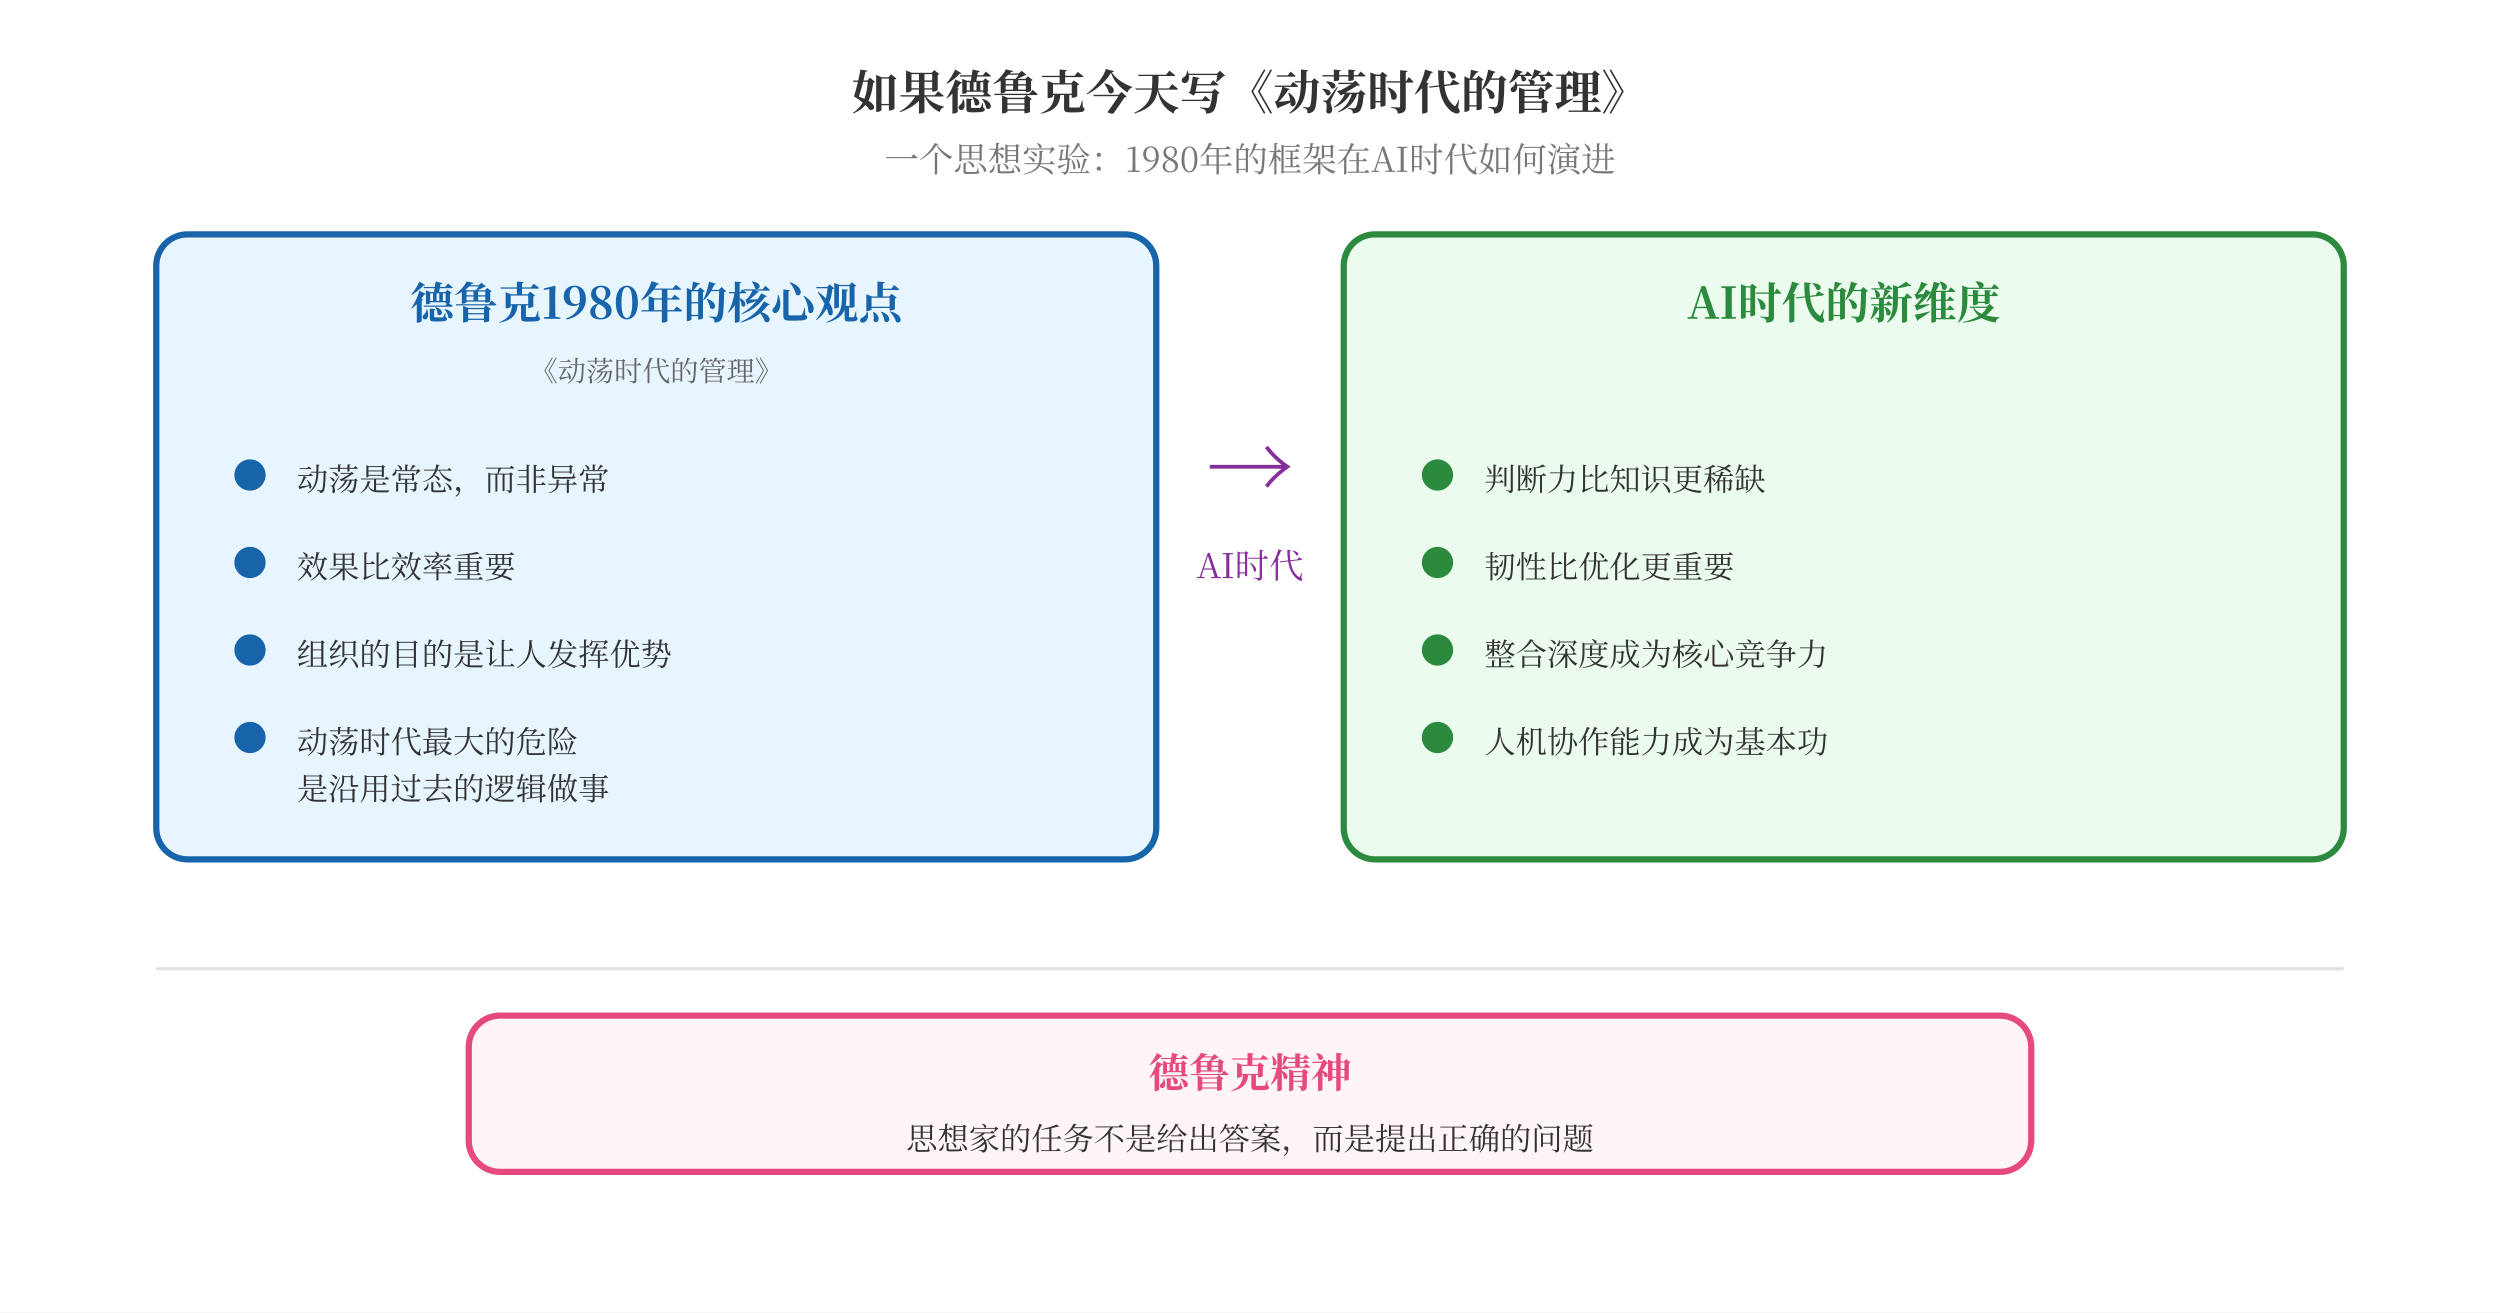
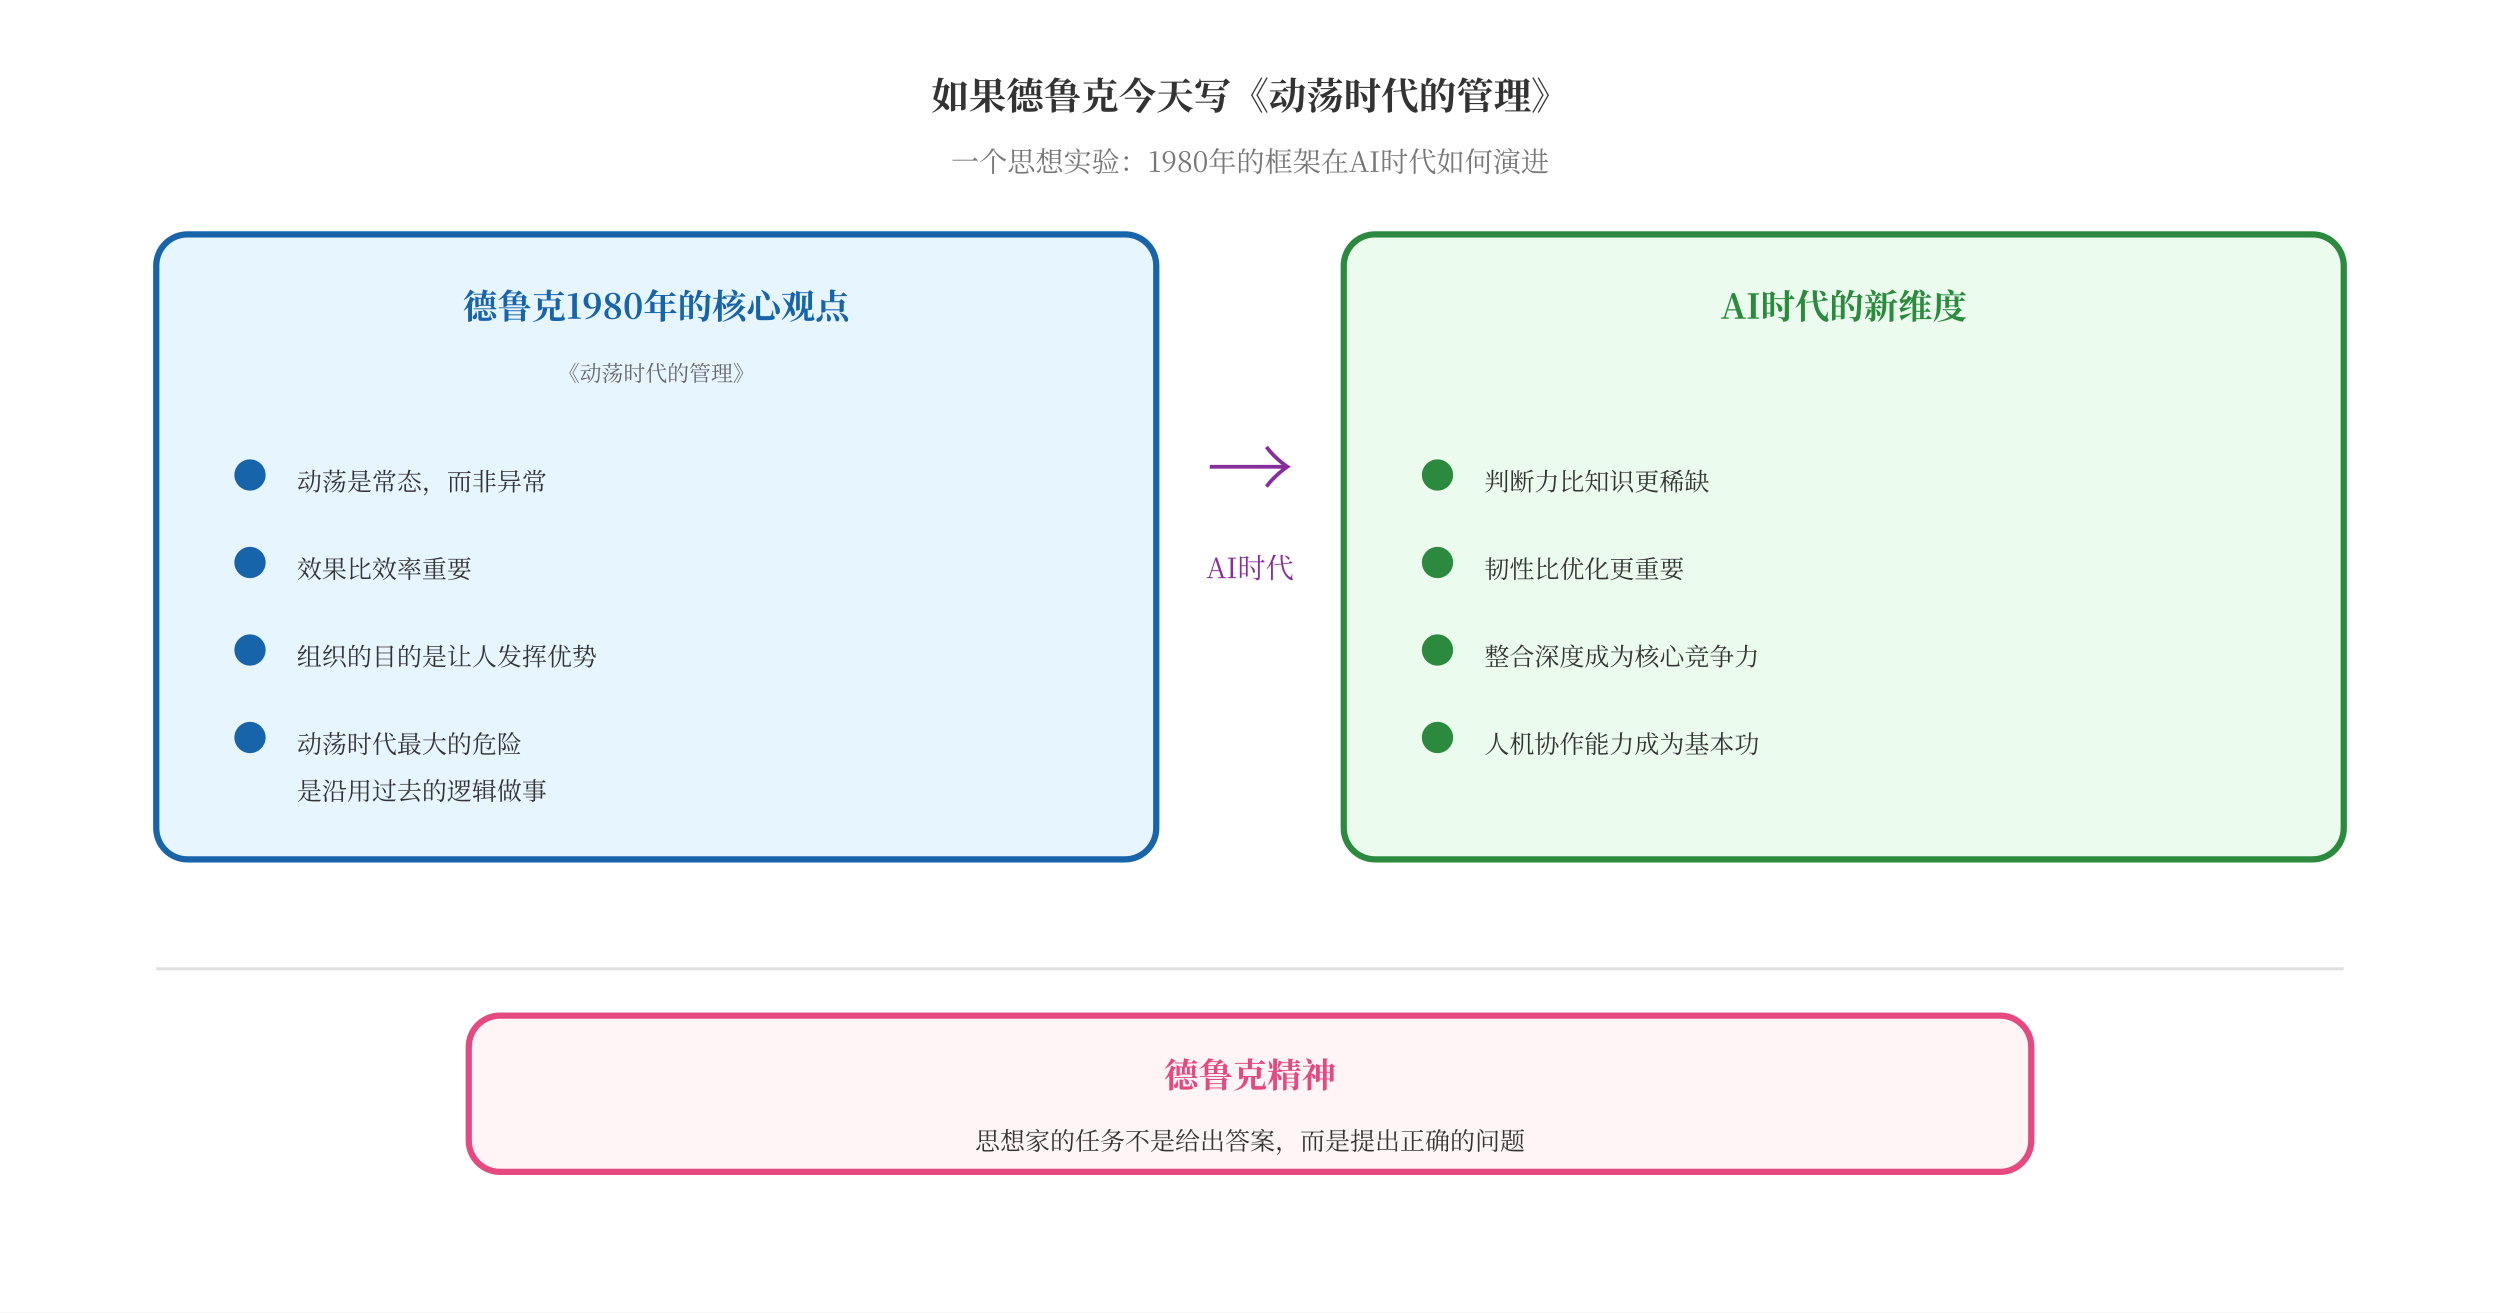
<svg xmlns="http://www.w3.org/2000/svg" viewBox="0 0 800 420" style="font-family: 'Noto Serif CJK SC', serif; background: #fefefe;">
  <rect width="800" height="420" fill="white" />
-   <text x="400" y="35" text-anchor="middle" font-size="15" font-weight="bold" fill="#333">如果德鲁克今天写《动荡时代的管理》</text>
-   <text x="400" y="55" text-anchor="middle" font-size="11" fill="#777">一个思想实验：1980年的框架在AI时代如何演进</text>
+   <text x="400" y="35" text-anchor="middle" font-size="12" font-weight="bold" fill="#333">如果德鲁克今天写《动荡时代的管理》</text>
+   <text x="400" y="55" text-anchor="middle" font-size="9" fill="#777">一个思想实验：1980年的框架在AI时代如何演进</text>
  <rect x="50" y="75" width="320" height="200" rx="10" fill="#e7f5ff" stroke="#1864ab" stroke-width="2" />
-   <text x="210" y="102" text-anchor="middle" font-size="14" font-weight="bold" fill="#1864ab">德鲁克1980年的核心观点</text>
-   <text x="210" y="122" text-anchor="middle" font-size="9" fill="#666">《动荡时代的管理》</text>
+   <text x="210" y="102" text-anchor="middle" font-size="11" font-weight="bold" fill="#1864ab">德鲁克1980年的核心观点</text>
+   <text x="210" y="122" text-anchor="middle" font-size="7" fill="#666">《动荡时代的管理》</text>
  <circle cx="80" cy="152" r="5" fill="#1864ab" />
-   <text x="95" y="157" font-size="10" fill="#333">动荡是常态，而非异常</text>
+   <text x="95" y="157" font-size="8" fill="#333">动荡是常态，而非异常</text>
  <circle cx="80" cy="180" r="5" fill="#1864ab" />
-   <text x="95" y="185" font-size="10" fill="#333">效果比效率重要</text>
+   <text x="95" y="185" font-size="8" fill="#333">效果比效率重要</text>
  <circle cx="80" cy="208" r="5" fill="#1864ab" />
-   <text x="95" y="213" font-size="10" fill="#333">组织的目的是让人发挥优势</text>
+   <text x="95" y="213" font-size="8" fill="#333">组织的目的是让人发挥优势</text>
  <circle cx="80" cy="236" r="5" fill="#1864ab" />
-   <text x="95" y="241" font-size="10" fill="#333">动荡时代最大的危险</text>
-   <text x="95" y="256" font-size="10" fill="#333">是沿用过去的逻辑做事</text>
+   <text x="95" y="241" font-size="8" fill="#333">动荡时代最大的危险</text>
+   <text x="95" y="256" font-size="8" fill="#333">是沿用过去的逻辑做事</text>
  <text x="400" y="160" text-anchor="middle" font-size="28" fill="#862e9c">→</text>
-   <text x="400" y="185" text-anchor="middle" font-size="11" fill="#862e9c">AI时代</text>
+   <text x="400" y="185" text-anchor="middle" font-size="9" fill="#862e9c">AI时代</text>
  <rect x="430" y="75" width="320" height="200" rx="10" fill="#ebfbee" stroke="#2b8a3e" stroke-width="2" />
-   <text x="590" y="102" text-anchor="middle" font-size="14" font-weight="bold" fill="#2b8a3e">AI时代的新维度</text>
+   <text x="590" y="102" text-anchor="middle" font-size="11" font-weight="bold" fill="#2b8a3e">AI时代的新维度</text>
  <circle cx="460" cy="152" r="5" fill="#2b8a3e" />
-   <text x="475" y="157" font-size="10" fill="#333">判断力比知识更稀缺</text>
+   <text x="475" y="157" font-size="8" fill="#333">判断力比知识更稀缺</text>
  <circle cx="460" cy="180" r="5" fill="#2b8a3e" />
-   <text x="475" y="185" font-size="10" fill="#333">韧性比优化更重要</text>
+   <text x="475" y="185" font-size="8" fill="#333">韧性比优化更重要</text>
  <circle cx="460" cy="208" r="5" fill="#2b8a3e" />
-   <text x="475" y="213" font-size="10" fill="#333">整合深度成为核心竞争力</text>
+   <text x="475" y="213" font-size="8" fill="#333">整合深度成为核心竞争力</text>
  <circle cx="460" cy="236" r="5" fill="#2b8a3e" />
-   <text x="475" y="241" font-size="10" fill="#333">人机协作能力成为基本功</text>
+   <text x="475" y="241" font-size="8" fill="#333">人机协作能力成为基本功</text>
  <line x1="50" y1="310" x2="750" y2="310" stroke="#e0e0e0" stroke-width="1" />
  <rect x="150" y="325" width="500" height="50" rx="10" fill="#fff5f7" stroke="#e64980" stroke-width="2" />
-   <text x="400" y="348" text-anchor="middle" font-size="13" font-weight="bold" fill="#e64980">德鲁克精神</text>
-   <text x="400" y="368" text-anchor="middle" font-size="10" fill="#333">思想家的任务不是给出答案，而是提出正确的问题</text>
+   <text x="400" y="348" text-anchor="middle" font-size="11" font-weight="bold" fill="#e64980">德鲁克精神</text>
+   <text x="400" y="368" text-anchor="middle" font-size="8" fill="#333">思想家的任务不是给出答案，而是提出正确的问题</text>
</svg>
